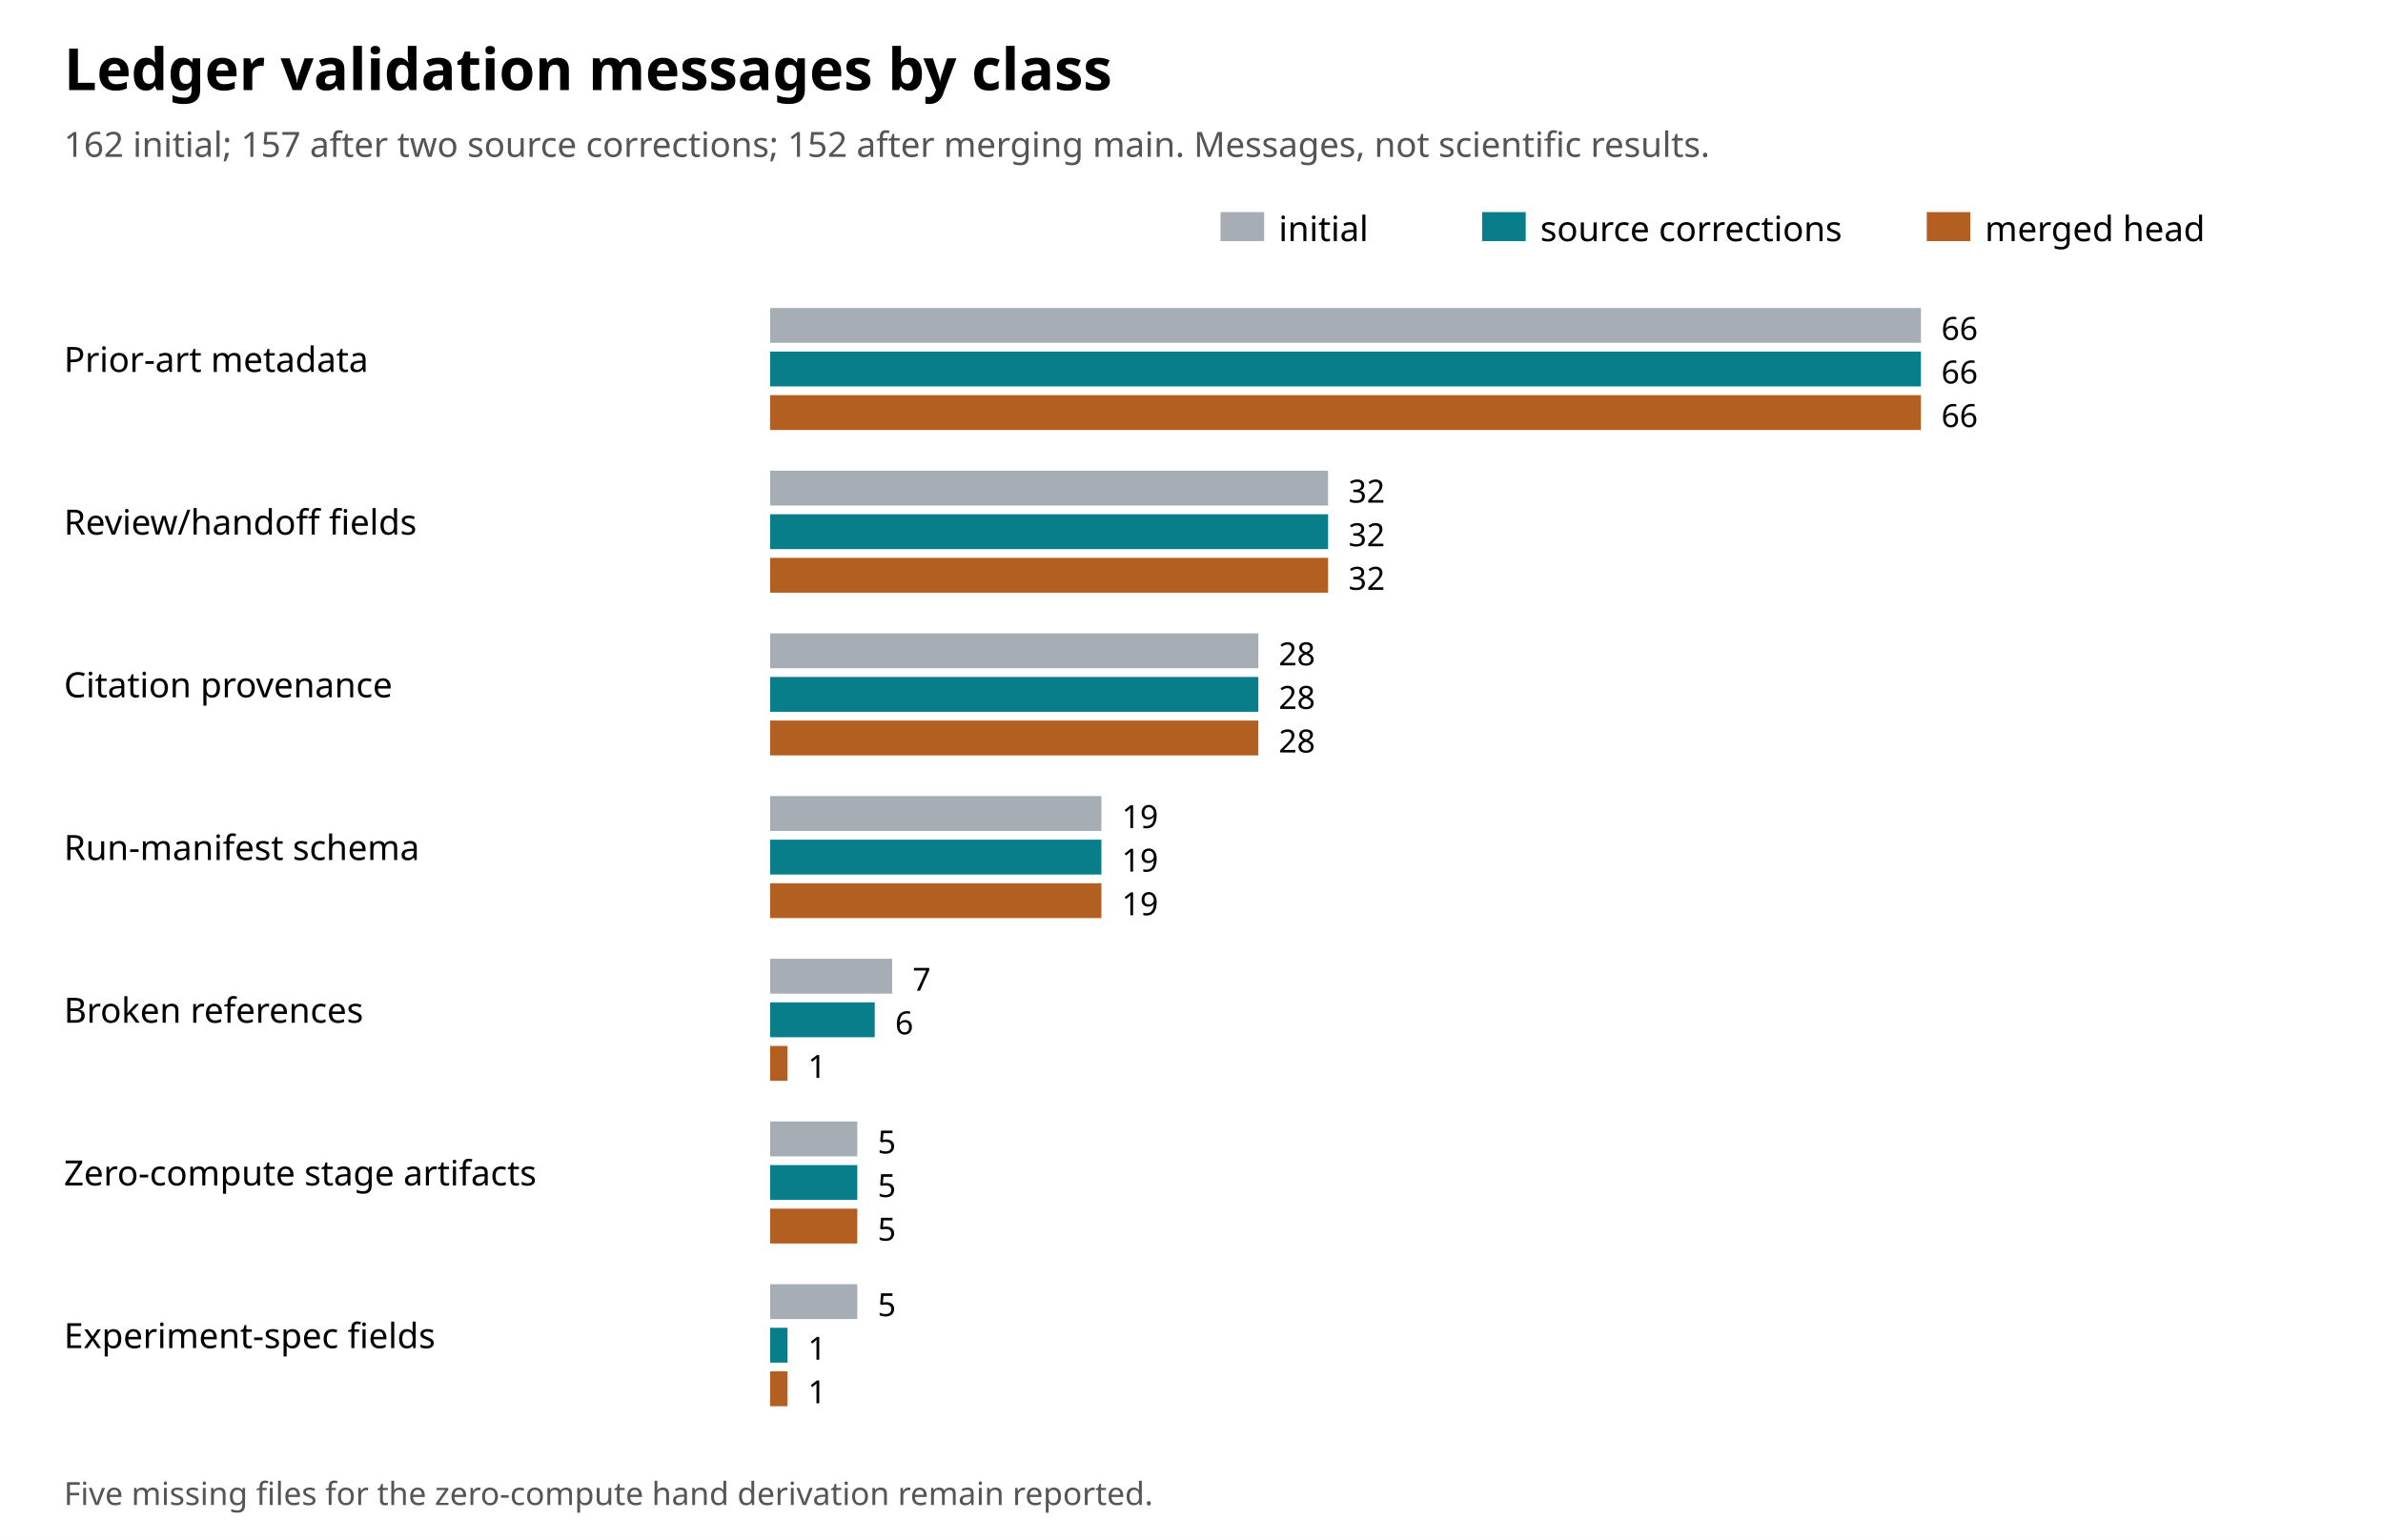
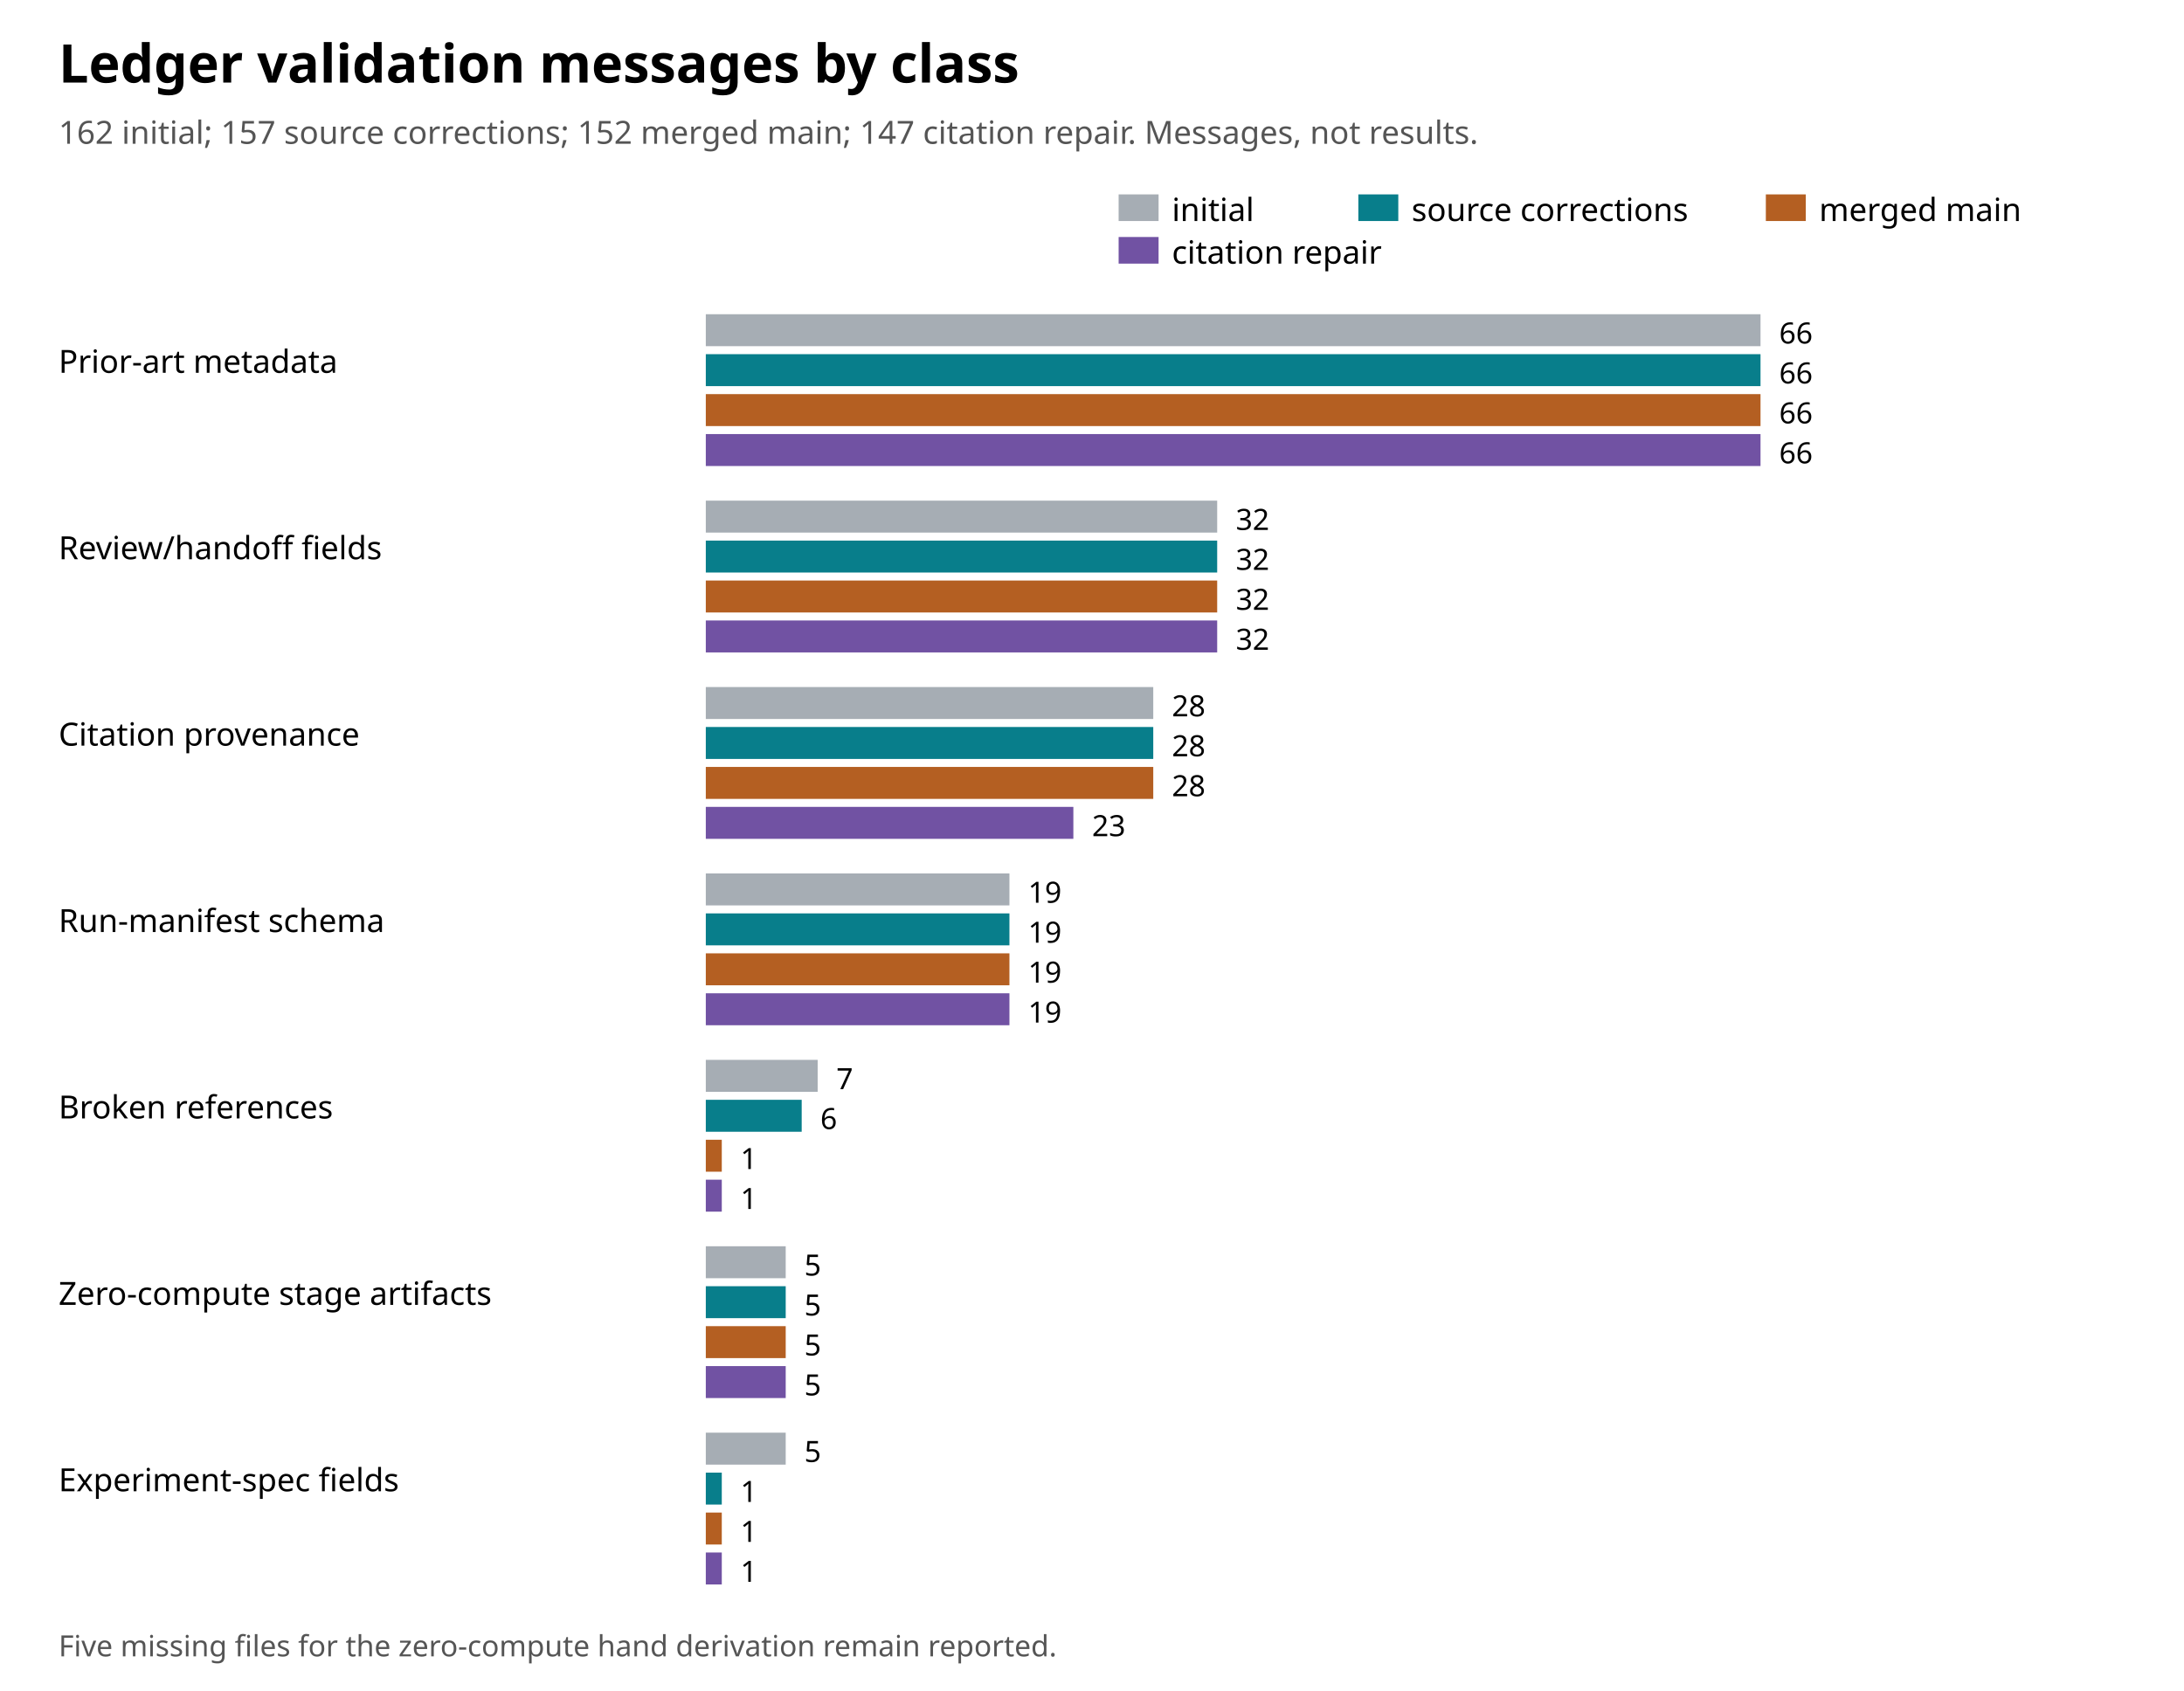
- <svg xmlns="http://www.w3.org/2000/svg" width="820" height="530" viewBox="0 0 820 530">
-   <rect width="820" height="530" fill="#fff" />
+ <svg xmlns="http://www.w3.org/2000/svg" width="820" height="635" viewBox="0 0 820 635">
+   <rect width="820" height="635" fill="#fff" />
  <text x="22" y="31" font-family="sans-serif" font-size="20" font-weight="bold">Ledger validation messages by class</text>
-   <text x="22" y="54" font-family="sans-serif" font-size="12" fill="#555">162 initial; 157 after two source corrections; 152 after merging main. Messages, not scientific results.</text>
+   <text x="22" y="54" font-family="sans-serif" font-size="12" fill="#555">162 initial; 157 source corrections; 152 merged main; 147 citation repair. Messages, not results.</text>
  <rect x="420" y="73" width="15" height="10" fill="#a6adb4" />
  <text x="440" y="83" font-family="sans-serif" font-size="12">initial</text>
  <rect x="510" y="73" width="15" height="10" fill="#087e8b" />
  <text x="530" y="83" font-family="sans-serif" font-size="12">source corrections</text>
  <rect x="663" y="73" width="15" height="10" fill="#b45f22" />
-   <text x="683" y="83" font-family="sans-serif" font-size="12">merged head</text>
-   <text x="22" y="128" font-family="sans-serif" font-size="12">Prior-art metadata</text>
-   <rect x="265" y="106" width="396" height="12" fill="#a6adb4" />
-   <rect x="265" y="121" width="396" height="12" fill="#087e8b" />
-   <rect x="265" y="136" width="396" height="12" fill="#b45f22" />
-   <text x="668" y="117" font-family="sans-serif" font-size="11">66</text>
-   <text x="668" y="132" font-family="sans-serif" font-size="11">66</text>
-   <text x="668" y="147" font-family="sans-serif" font-size="11">66</text>
-   <text x="22" y="184" font-family="sans-serif" font-size="12">Review/handoff fields</text>
-   <rect x="265" y="162" width="192" height="12" fill="#a6adb4" />
-   <rect x="265" y="177" width="192" height="12" fill="#087e8b" />
-   <rect x="265" y="192" width="192" height="12" fill="#b45f22" />
-   <text x="464" y="173" font-family="sans-serif" font-size="11">32</text>
-   <text x="464" y="188" font-family="sans-serif" font-size="11">32</text>
-   <text x="464" y="203" font-family="sans-serif" font-size="11">32</text>
-   <text x="22" y="240" font-family="sans-serif" font-size="12">Citation provenance</text>
-   <rect x="265" y="218" width="168" height="12" fill="#a6adb4" />
-   <rect x="265" y="233" width="168" height="12" fill="#087e8b" />
-   <rect x="265" y="248" width="168" height="12" fill="#b45f22" />
-   <text x="440" y="229" font-family="sans-serif" font-size="11">28</text>
-   <text x="440" y="244" font-family="sans-serif" font-size="11">28</text>
-   <text x="440" y="259" font-family="sans-serif" font-size="11">28</text>
-   <text x="22" y="296" font-family="sans-serif" font-size="12">Run-manifest schema</text>
-   <rect x="265" y="274" width="114" height="12" fill="#a6adb4" />
-   <rect x="265" y="289" width="114" height="12" fill="#087e8b" />
-   <rect x="265" y="304" width="114" height="12" fill="#b45f22" />
-   <text x="386" y="285" font-family="sans-serif" font-size="11">19</text>
-   <text x="386" y="300" font-family="sans-serif" font-size="11">19</text>
-   <text x="386" y="315" font-family="sans-serif" font-size="11">19</text>
-   <text x="22" y="352" font-family="sans-serif" font-size="12">Broken references</text>
-   <rect x="265" y="330" width="42" height="12" fill="#a6adb4" />
-   <rect x="265" y="345" width="36" height="12" fill="#087e8b" />
-   <rect x="265" y="360" width="6" height="12" fill="#b45f22" />
-   <text x="314" y="341" font-family="sans-serif" font-size="11">7</text>
-   <text x="308" y="356" font-family="sans-serif" font-size="11">6</text>
-   <text x="278" y="371" font-family="sans-serif" font-size="11">1</text>
-   <text x="22" y="408" font-family="sans-serif" font-size="12">Zero-compute stage artifacts</text>
-   <rect x="265" y="386" width="30" height="12" fill="#a6adb4" />
-   <rect x="265" y="401" width="30" height="12" fill="#087e8b" />
-   <rect x="265" y="416" width="30" height="12" fill="#b45f22" />
-   <text x="302" y="397" font-family="sans-serif" font-size="11">5</text>
-   <text x="302" y="412" font-family="sans-serif" font-size="11">5</text>
-   <text x="302" y="427" font-family="sans-serif" font-size="11">5</text>
-   <text x="22" y="464" font-family="sans-serif" font-size="12">Experiment-spec fields</text>
-   <rect x="265" y="442" width="30" height="12" fill="#a6adb4" />
-   <rect x="265" y="457" width="6" height="12" fill="#087e8b" />
-   <rect x="265" y="472" width="6" height="12" fill="#b45f22" />
-   <text x="302" y="453" font-family="sans-serif" font-size="11">5</text>
-   <text x="278" y="468" font-family="sans-serif" font-size="11">1</text>
-   <text x="278" y="483" font-family="sans-serif" font-size="11">1</text>
-   <text x="22" y="518" font-family="sans-serif" font-size="11" fill="#555">Five missing files for the zero-compute hand derivation remain reported.</text>
+   <text x="683" y="83" font-family="sans-serif" font-size="12">merged main</text>
+   <rect x="420" y="89" width="15" height="10" fill="#7152a3" />
+   <text x="440" y="99" font-family="sans-serif" font-size="12">citation repair</text>
+   <text x="22" y="140" font-family="sans-serif" font-size="12">Prior-art metadata</text>
+   <rect x="265" y="118" width="396" height="12" fill="#a6adb4" />
+   <rect x="265" y="133" width="396" height="12" fill="#087e8b" />
+   <rect x="265" y="148" width="396" height="12" fill="#b45f22" />
+   <rect x="265" y="163" width="396" height="12" fill="#7152a3" />
+   <text x="668" y="129" font-family="sans-serif" font-size="11">66</text>
+   <text x="668" y="144" font-family="sans-serif" font-size="11">66</text>
+   <text x="668" y="159" font-family="sans-serif" font-size="11">66</text>
+   <text x="668" y="174" font-family="sans-serif" font-size="11">66</text>
+   <text x="22" y="210" font-family="sans-serif" font-size="12">Review/handoff fields</text>
+   <rect x="265" y="188" width="192" height="12" fill="#a6adb4" />
+   <rect x="265" y="203" width="192" height="12" fill="#087e8b" />
+   <rect x="265" y="218" width="192" height="12" fill="#b45f22" />
+   <rect x="265" y="233" width="192" height="12" fill="#7152a3" />
+   <text x="464" y="199" font-family="sans-serif" font-size="11">32</text>
+   <text x="464" y="214" font-family="sans-serif" font-size="11">32</text>
+   <text x="464" y="229" font-family="sans-serif" font-size="11">32</text>
+   <text x="464" y="244" font-family="sans-serif" font-size="11">32</text>
+   <text x="22" y="280" font-family="sans-serif" font-size="12">Citation provenance</text>
+   <rect x="265" y="258" width="168" height="12" fill="#a6adb4" />
+   <rect x="265" y="273" width="168" height="12" fill="#087e8b" />
+   <rect x="265" y="288" width="168" height="12" fill="#b45f22" />
+   <rect x="265" y="303" width="138" height="12" fill="#7152a3" />
+   <text x="440" y="269" font-family="sans-serif" font-size="11">28</text>
+   <text x="440" y="284" font-family="sans-serif" font-size="11">28</text>
+   <text x="440" y="299" font-family="sans-serif" font-size="11">28</text>
+   <text x="410" y="314" font-family="sans-serif" font-size="11">23</text>
+   <text x="22" y="350" font-family="sans-serif" font-size="12">Run-manifest schema</text>
+   <rect x="265" y="328" width="114" height="12" fill="#a6adb4" />
+   <rect x="265" y="343" width="114" height="12" fill="#087e8b" />
+   <rect x="265" y="358" width="114" height="12" fill="#b45f22" />
+   <rect x="265" y="373" width="114" height="12" fill="#7152a3" />
+   <text x="386" y="339" font-family="sans-serif" font-size="11">19</text>
+   <text x="386" y="354" font-family="sans-serif" font-size="11">19</text>
+   <text x="386" y="369" font-family="sans-serif" font-size="11">19</text>
+   <text x="386" y="384" font-family="sans-serif" font-size="11">19</text>
+   <text x="22" y="420" font-family="sans-serif" font-size="12">Broken references</text>
+   <rect x="265" y="398" width="42" height="12" fill="#a6adb4" />
+   <rect x="265" y="413" width="36" height="12" fill="#087e8b" />
+   <rect x="265" y="428" width="6" height="12" fill="#b45f22" />
+   <rect x="265" y="443" width="6" height="12" fill="#7152a3" />
+   <text x="314" y="409" font-family="sans-serif" font-size="11">7</text>
+   <text x="308" y="424" font-family="sans-serif" font-size="11">6</text>
+   <text x="278" y="439" font-family="sans-serif" font-size="11">1</text>
+   <text x="278" y="454" font-family="sans-serif" font-size="11">1</text>
+   <text x="22" y="490" font-family="sans-serif" font-size="12">Zero-compute stage artifacts</text>
+   <rect x="265" y="468" width="30" height="12" fill="#a6adb4" />
+   <rect x="265" y="483" width="30" height="12" fill="#087e8b" />
+   <rect x="265" y="498" width="30" height="12" fill="#b45f22" />
+   <rect x="265" y="513" width="30" height="12" fill="#7152a3" />
+   <text x="302" y="479" font-family="sans-serif" font-size="11">5</text>
+   <text x="302" y="494" font-family="sans-serif" font-size="11">5</text>
+   <text x="302" y="509" font-family="sans-serif" font-size="11">5</text>
+   <text x="302" y="524" font-family="sans-serif" font-size="11">5</text>
+   <text x="22" y="560" font-family="sans-serif" font-size="12">Experiment-spec fields</text>
+   <rect x="265" y="538" width="30" height="12" fill="#a6adb4" />
+   <rect x="265" y="553" width="6" height="12" fill="#087e8b" />
+   <rect x="265" y="568" width="6" height="12" fill="#b45f22" />
+   <rect x="265" y="583" width="6" height="12" fill="#7152a3" />
+   <text x="302" y="549" font-family="sans-serif" font-size="11">5</text>
+   <text x="278" y="564" font-family="sans-serif" font-size="11">1</text>
+   <text x="278" y="579" font-family="sans-serif" font-size="11">1</text>
+   <text x="278" y="594" font-family="sans-serif" font-size="11">1</text>
+   <text x="22" y="622" font-family="sans-serif" font-size="11" fill="#555">Five missing files for the zero-compute hand derivation remain reported.</text>
</svg>
